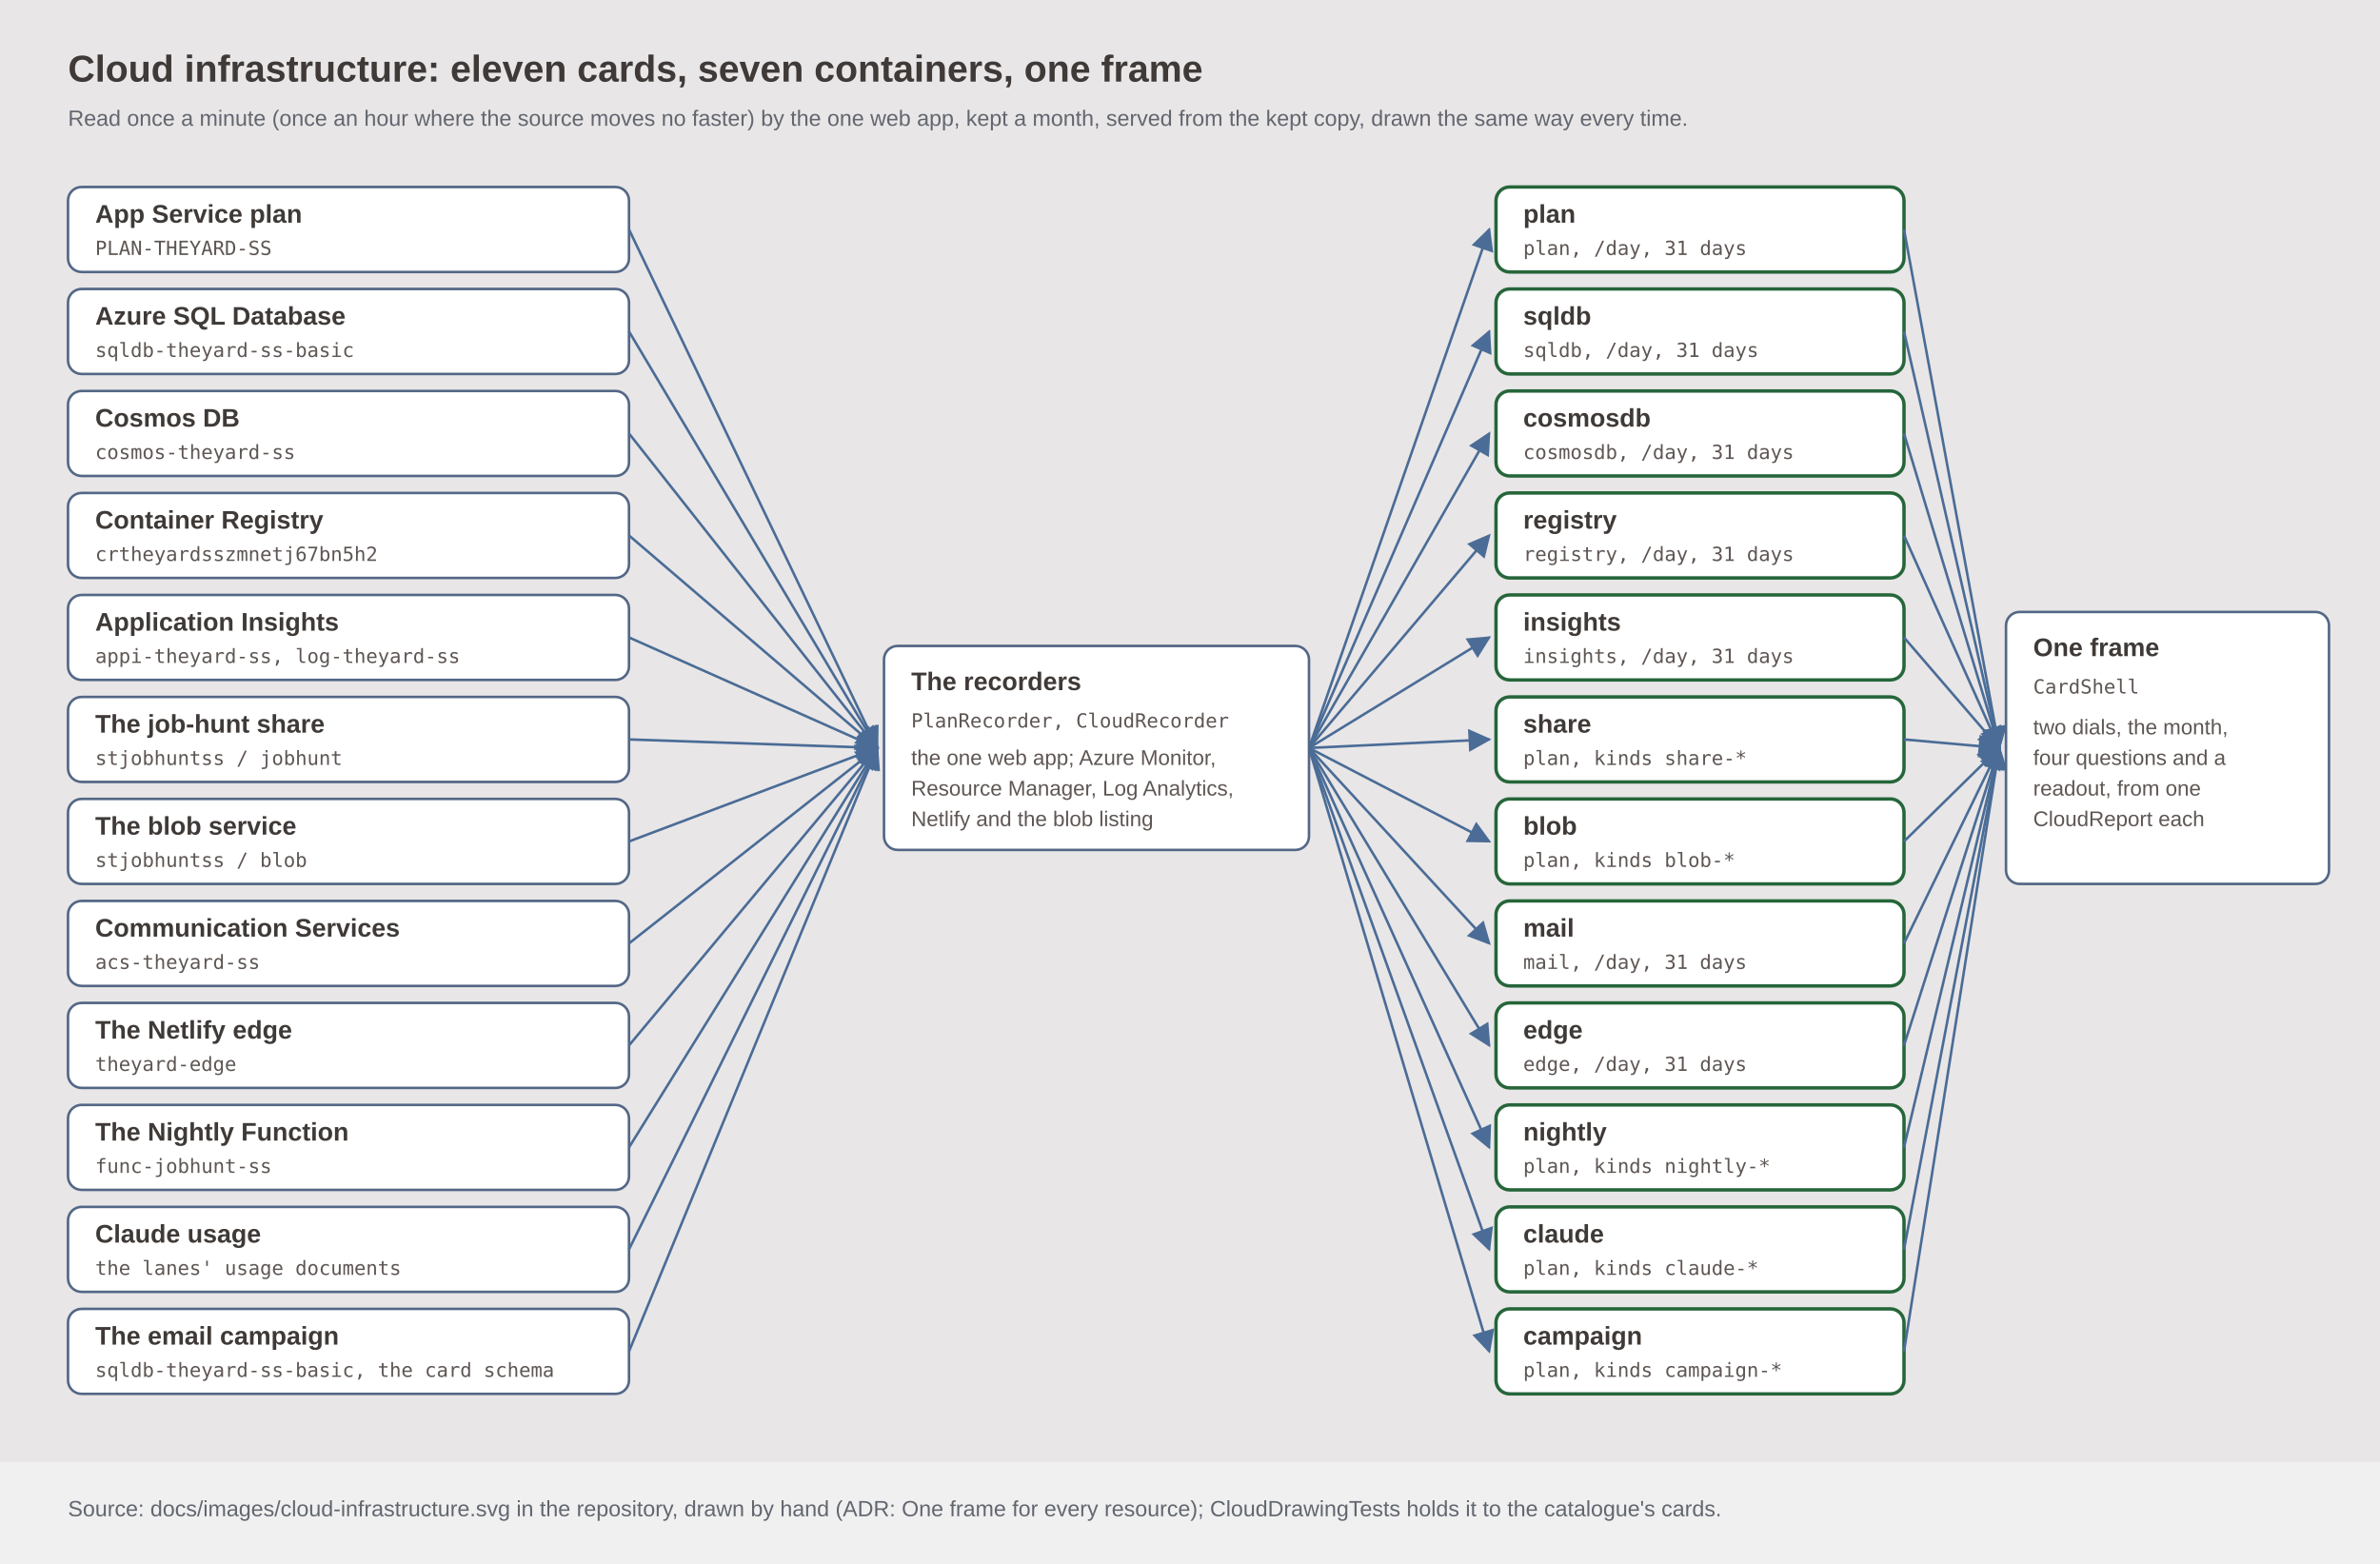
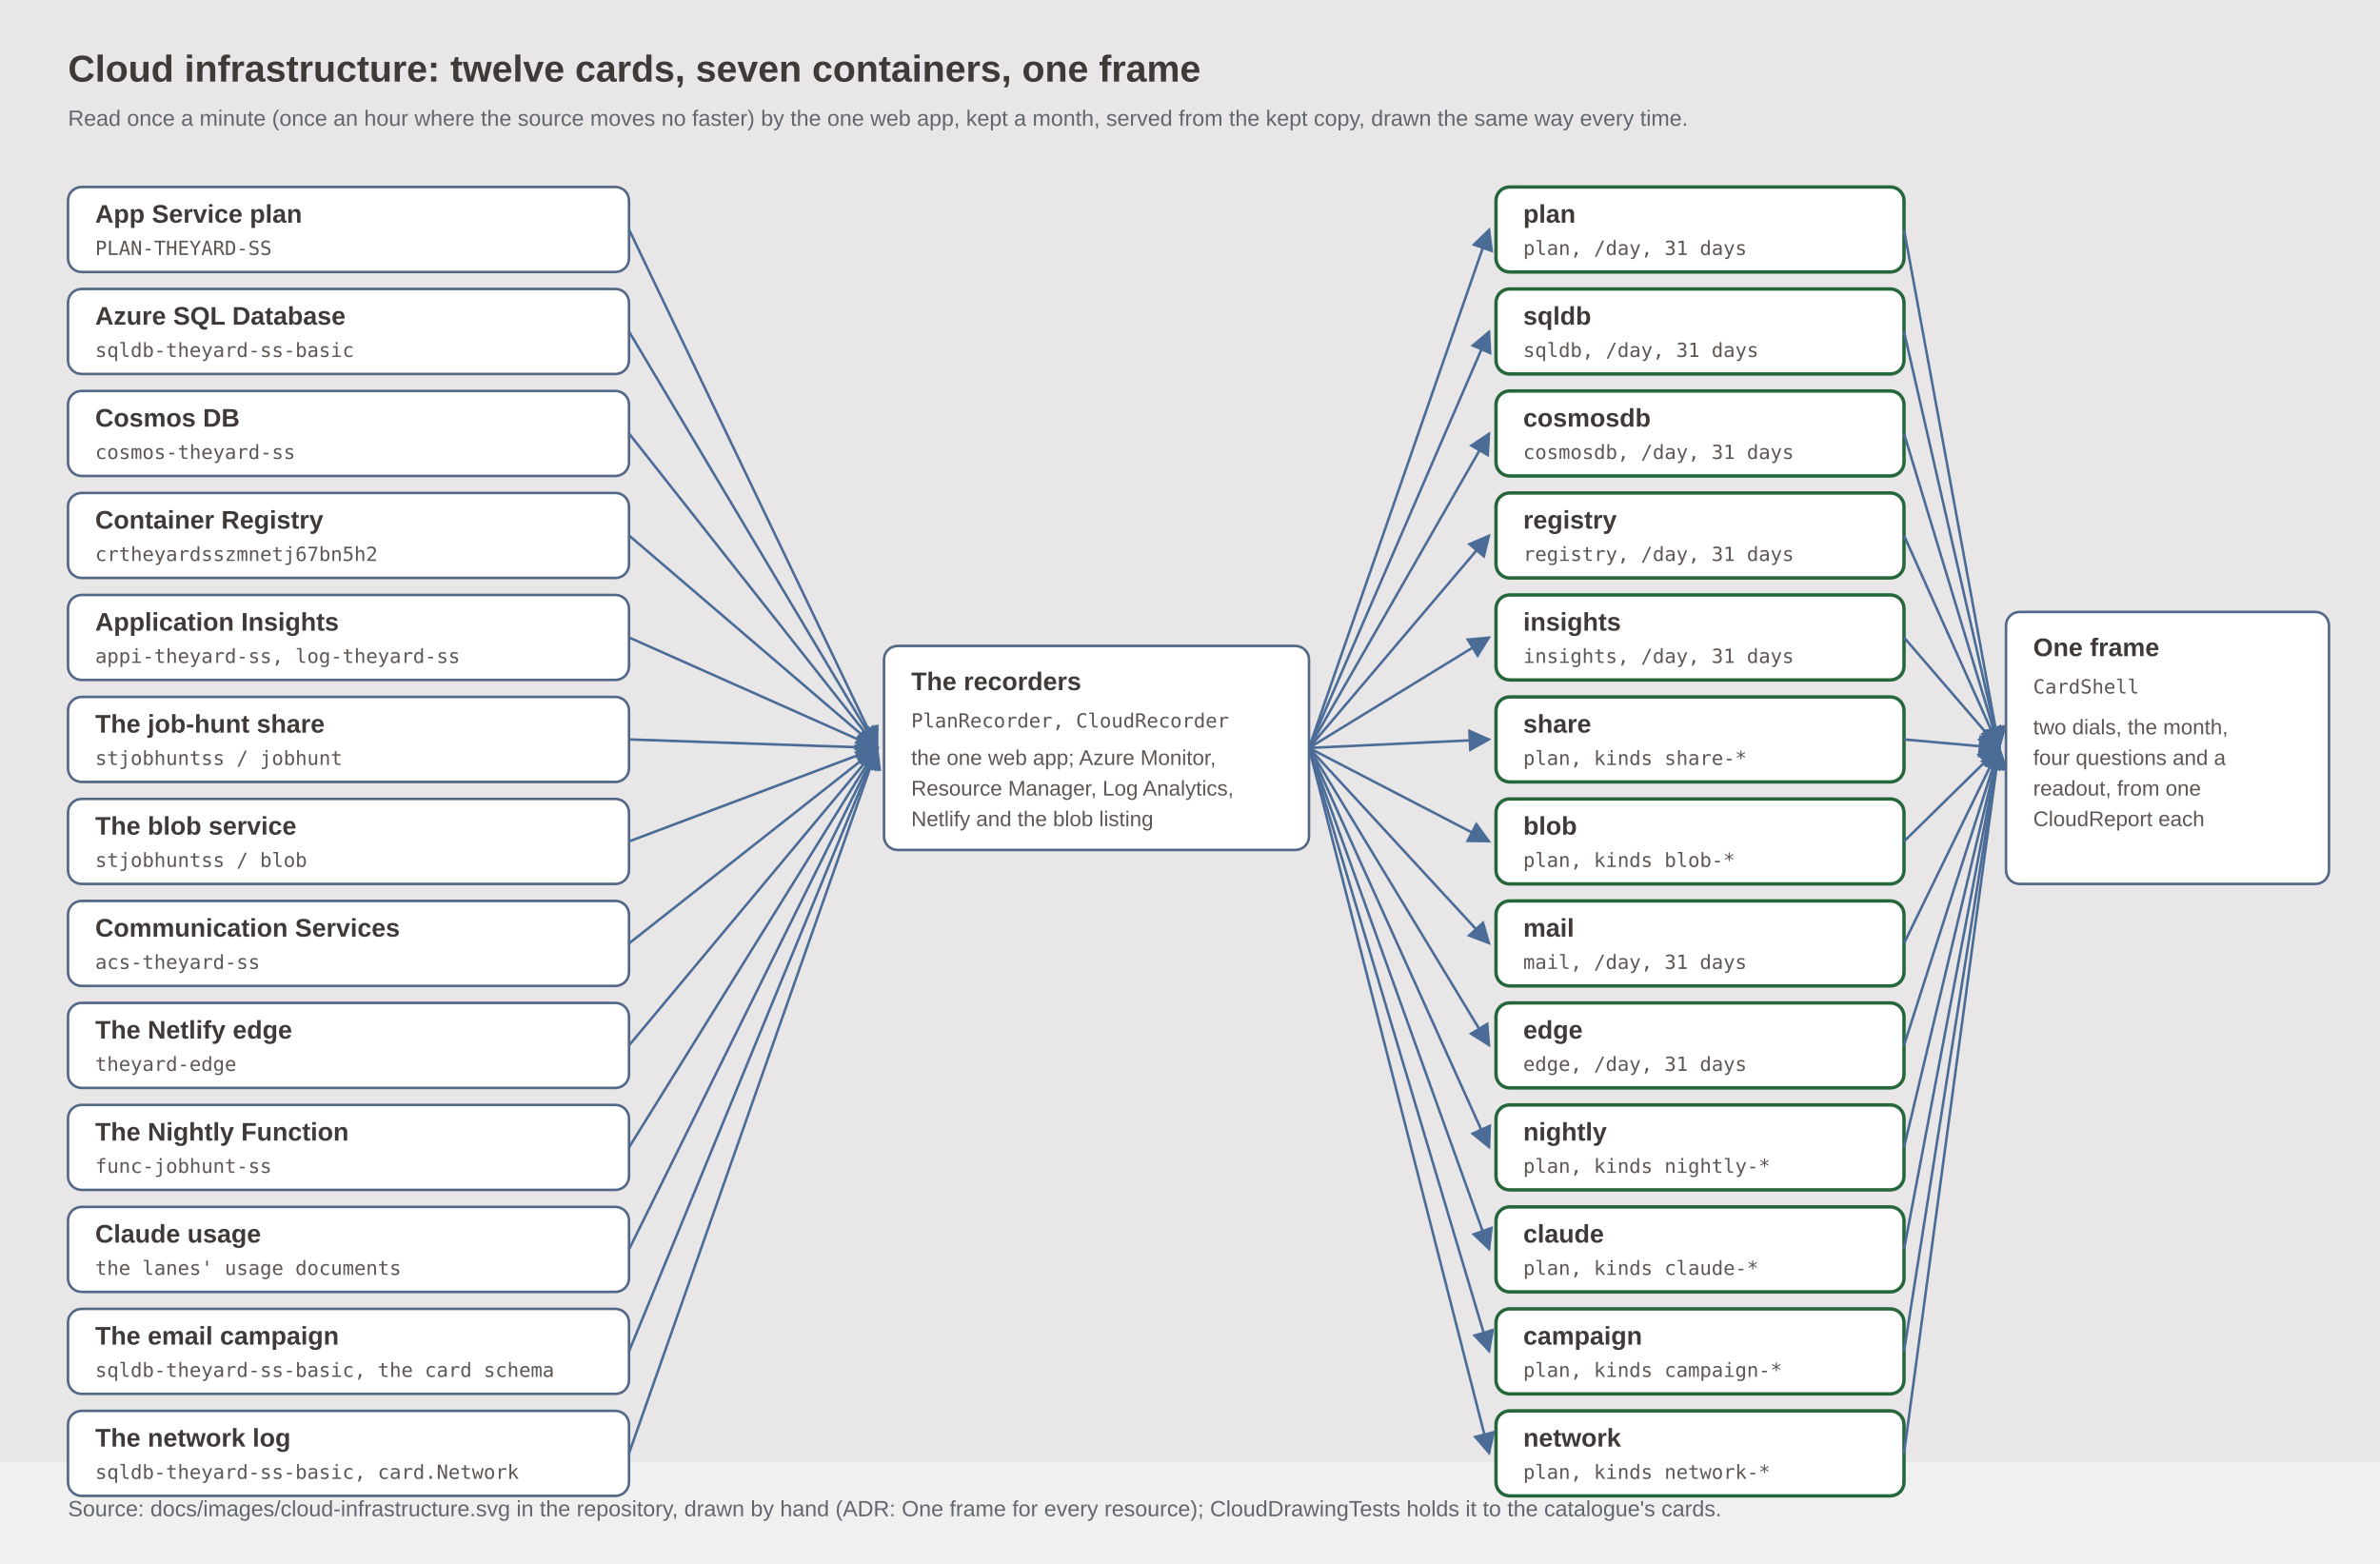
<svg xmlns="http://www.w3.org/2000/svg" width="1400" height="920" viewBox="0 0 1400 920" font-family="'IBM Plex Sans', 'Segoe UI', system-ui, Arial, sans-serif" font-size="14">
  <defs>
    <marker id="arrow" viewBox="0 0 10 10" refX="9" refY="5" markerWidth="9" markerHeight="9" orient="auto-start-reverse">
      <path d="M0 0 L10 5 L0 10 z" fill="#4a6c96" />
    </marker>
    <style>
      .box { fill: #ffffff; stroke: #536786; stroke-width: 1.5; }
      .keep { fill: #ffffff; stroke: #25663a; stroke-width: 2; }
      .title { fill: #3f3a37; font-size: 15px; font-weight: 700; }
      .body { fill: #5e5653; font-size: 12.5px; }
      .mono { fill: #5e5653; font-family: ui-monospace, 'Cascadia Mono', Consolas, monospace; font-size: 11.5px; }
      .flow { stroke: #4a6c96; stroke-width: 1.5; fill: none; marker-end: url(#arrow); }
      .heading { fill: #3f3a37; font-size: 22px; font-weight: 700; }
      .caption { fill: #62666f; font-size: 13px; }
    </style>
  </defs>
  <rect width="1400" height="860" fill="#e9e6e7" />
-   <text x="40" y="48" class="heading">Cloud infrastructure: eleven cards, seven containers, one frame</text>
+   <text x="40" y="48" class="heading">Cloud infrastructure: twelve cards, seven containers, one frame</text>
  <text x="40" y="74" class="caption">Read once a minute (once an hour where the source moves no faster) by the one web app, kept a month, served from the kept copy, drawn the same way every time.</text>
  <rect x="40" y="110" width="330" height="50" rx="8" class="box" />
  <text x="56" y="131" class="title">App Service plan</text>
  <text x="56" y="150" class="mono">PLAN-THEYARD-SS</text>
  <path class="flow" d="M370 135 L516 440" />
  <rect x="880" y="110" width="240" height="50" rx="8" class="keep" />
  <text x="896" y="131" class="title">plan</text>
  <text x="896" y="150" class="mono">plan, /day, 31 days</text>
  <path class="flow" d="M770 440 L876 135" />
  <path class="flow" d="M1120 135 L1176 440" />
  <rect x="40" y="170" width="330" height="50" rx="8" class="box" />
  <text x="56" y="191" class="title">Azure SQL Database</text>
  <text x="56" y="210" class="mono">sqldb-theyard-ss-basic</text>
  <path class="flow" d="M370 195 L516 440" />
  <rect x="880" y="170" width="240" height="50" rx="8" class="keep" />
  <text x="896" y="191" class="title">sqldb</text>
  <text x="896" y="210" class="mono">sqldb, /day, 31 days</text>
  <path class="flow" d="M770 440 L876 195" />
  <path class="flow" d="M1120 195 L1176 440" />
  <rect x="40" y="230" width="330" height="50" rx="8" class="box" />
  <text x="56" y="251" class="title">Cosmos DB</text>
  <text x="56" y="270" class="mono">cosmos-theyard-ss</text>
  <path class="flow" d="M370 255 L516 440" />
  <rect x="880" y="230" width="240" height="50" rx="8" class="keep" />
  <text x="896" y="251" class="title">cosmosdb</text>
  <text x="896" y="270" class="mono">cosmosdb, /day, 31 days</text>
  <path class="flow" d="M770 440 L876 255" />
  <path class="flow" d="M1120 255 L1176 440" />
  <rect x="40" y="290" width="330" height="50" rx="8" class="box" />
  <text x="56" y="311" class="title">Container Registry</text>
  <text x="56" y="330" class="mono">crtheyardsszmnetj67bn5h2</text>
  <path class="flow" d="M370 315 L516 440" />
  <rect x="880" y="290" width="240" height="50" rx="8" class="keep" />
  <text x="896" y="311" class="title">registry</text>
  <text x="896" y="330" class="mono">registry, /day, 31 days</text>
  <path class="flow" d="M770 440 L876 315" />
  <path class="flow" d="M1120 315 L1176 440" />
  <rect x="40" y="350" width="330" height="50" rx="8" class="box" />
  <text x="56" y="371" class="title">Application Insights</text>
  <text x="56" y="390" class="mono">appi-theyard-ss, log-theyard-ss</text>
  <path class="flow" d="M370 375 L516 440" />
  <rect x="880" y="350" width="240" height="50" rx="8" class="keep" />
  <text x="896" y="371" class="title">insights</text>
  <text x="896" y="390" class="mono">insights, /day, 31 days</text>
  <path class="flow" d="M770 440 L876 375" />
  <path class="flow" d="M1120 375 L1176 440" />
  <rect x="40" y="410" width="330" height="50" rx="8" class="box" />
  <text x="56" y="431" class="title">The job-hunt share</text>
  <text x="56" y="450" class="mono">stjobhuntss / jobhunt</text>
  <path class="flow" d="M370 435 L516 440" />
  <rect x="880" y="410" width="240" height="50" rx="8" class="keep" />
  <text x="896" y="431" class="title">share</text>
  <text x="896" y="450" class="mono">plan, kinds share-*</text>
  <path class="flow" d="M770 440 L876 435" />
  <path class="flow" d="M1120 435 L1176 440" />
  <rect x="40" y="470" width="330" height="50" rx="8" class="box" />
  <text x="56" y="491" class="title">The blob service</text>
  <text x="56" y="510" class="mono">stjobhuntss / blob</text>
  <path class="flow" d="M370 495 L516 440" />
  <rect x="880" y="470" width="240" height="50" rx="8" class="keep" />
  <text x="896" y="491" class="title">blob</text>
  <text x="896" y="510" class="mono">plan, kinds blob-*</text>
  <path class="flow" d="M770 440 L876 495" />
  <path class="flow" d="M1120 495 L1176 440" />
  <rect x="40" y="530" width="330" height="50" rx="8" class="box" />
  <text x="56" y="551" class="title">Communication Services</text>
  <text x="56" y="570" class="mono">acs-theyard-ss</text>
  <path class="flow" d="M370 555 L516 440" />
  <rect x="880" y="530" width="240" height="50" rx="8" class="keep" />
  <text x="896" y="551" class="title">mail</text>
  <text x="896" y="570" class="mono">mail, /day, 31 days</text>
  <path class="flow" d="M770 440 L876 555" />
  <path class="flow" d="M1120 555 L1176 440" />
  <rect x="40" y="590" width="330" height="50" rx="8" class="box" />
  <text x="56" y="611" class="title">The Netlify edge</text>
  <text x="56" y="630" class="mono">theyard-edge</text>
  <path class="flow" d="M370 615 L516 440" />
  <rect x="880" y="590" width="240" height="50" rx="8" class="keep" />
  <text x="896" y="611" class="title">edge</text>
  <text x="896" y="630" class="mono">edge, /day, 31 days</text>
  <path class="flow" d="M770 440 L876 615" />
  <path class="flow" d="M1120 615 L1176 440" />
  <rect x="40" y="650" width="330" height="50" rx="8" class="box" />
  <text x="56" y="671" class="title">The Nightly Function</text>
  <text x="56" y="690" class="mono">func-jobhunt-ss</text>
  <path class="flow" d="M370 675 L516 440" />
  <rect x="880" y="650" width="240" height="50" rx="8" class="keep" />
  <text x="896" y="671" class="title">nightly</text>
  <text x="896" y="690" class="mono">plan, kinds nightly-*</text>
  <path class="flow" d="M770 440 L876 675" />
  <path class="flow" d="M1120 675 L1176 440" />
  <rect x="40" y="710" width="330" height="50" rx="8" class="box" />
  <text x="56" y="731" class="title">Claude usage</text>
  <text x="56" y="750" class="mono">the lanes' usage documents</text>
  <path class="flow" d="M370 735 L516 440" />
  <rect x="880" y="710" width="240" height="50" rx="8" class="keep" />
  <text x="896" y="731" class="title">claude</text>
  <text x="896" y="750" class="mono">plan, kinds claude-*</text>
  <path class="flow" d="M770 440 L876 735" />
  <path class="flow" d="M1120 735 L1176 440" />
  <rect x="40" y="770" width="330" height="50" rx="8" class="box" />
  <text x="56" y="791" class="title">The email campaign</text>
  <text x="56" y="810" class="mono">sqldb-theyard-ss-basic, the card schema</text>
  <path class="flow" d="M370 795 L516 440" />
  <rect x="880" y="770" width="240" height="50" rx="8" class="keep" />
  <text x="896" y="791" class="title">campaign</text>
  <text x="896" y="810" class="mono">plan, kinds campaign-*</text>
  <path class="flow" d="M770 440 L876 795" />
  <path class="flow" d="M1120 795 L1176 440" />
+   <rect x="40" y="830" width="330" height="50" rx="8" class="box" />
+   <text x="56" y="851" class="title">The network log</text>
+   <text x="56" y="870" class="mono">sqldb-theyard-ss-basic, card.Network</text>
+   <path class="flow" d="M370 855 L516 440" />
+   <rect x="880" y="830" width="240" height="50" rx="8" class="keep" />
+   <text x="896" y="851" class="title">network</text>
+   <text x="896" y="870" class="mono">plan, kinds network-*</text>
+   <path class="flow" d="M770 440 L876 855" />
+   <path class="flow" d="M1120 855 L1176 440" />
  <rect x="520" y="380" width="250" height="120" rx="8" class="box" />
  <text x="536" y="406" class="title">The recorders</text>
  <text x="536" y="428" class="mono">PlanRecorder, CloudRecorder</text>
  <text x="536" y="450" class="body">the one web app; Azure Monitor,</text>
  <text x="536" y="468" class="body">Resource Manager, Log Analytics,</text>
  <text x="536" y="486" class="body">Netlify and the blob listing</text>
  <rect x="1180" y="360" width="190" height="160" rx="8" class="box" />
  <text x="1196" y="386" class="title">One frame</text>
  <text x="1196" y="408" class="mono">CardShell</text>
  <text x="1196" y="432" class="body">two dials, the month,</text>
  <text x="1196" y="450" class="body">four questions and a</text>
  <text x="1196" y="468" class="body">readout, from one</text>
  <text x="1196" y="486" class="body">CloudReport each</text>
  <text x="40" y="892" class="caption">Source: docs/images/cloud-infrastructure.svg in the repository, drawn by hand (ADR: One frame for every resource); CloudDrawingTests holds it to the catalogue's cards.</text>
</svg>
